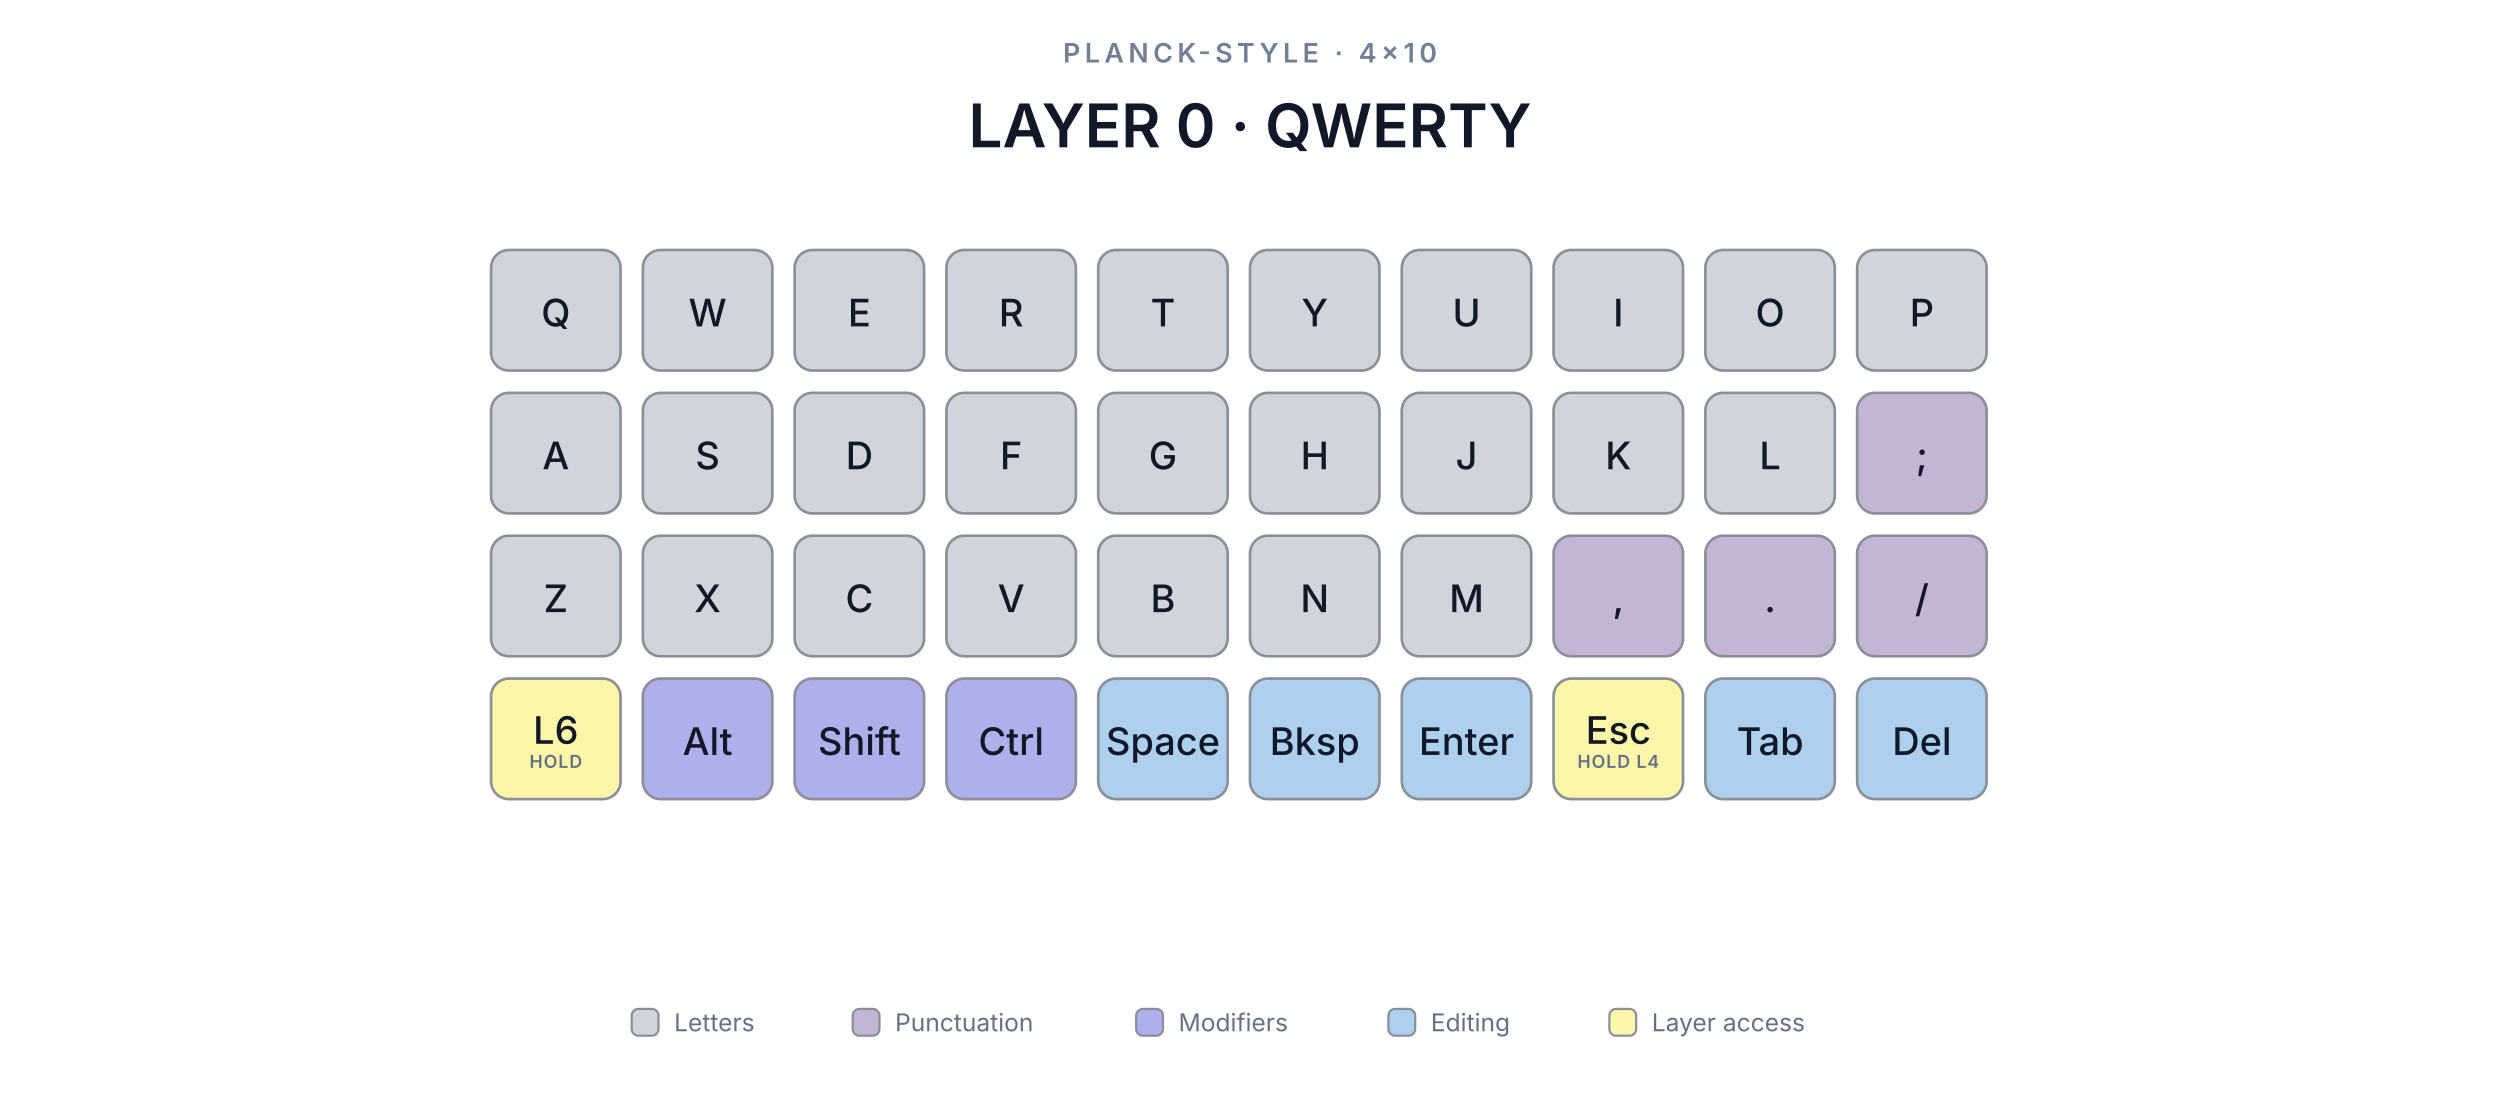
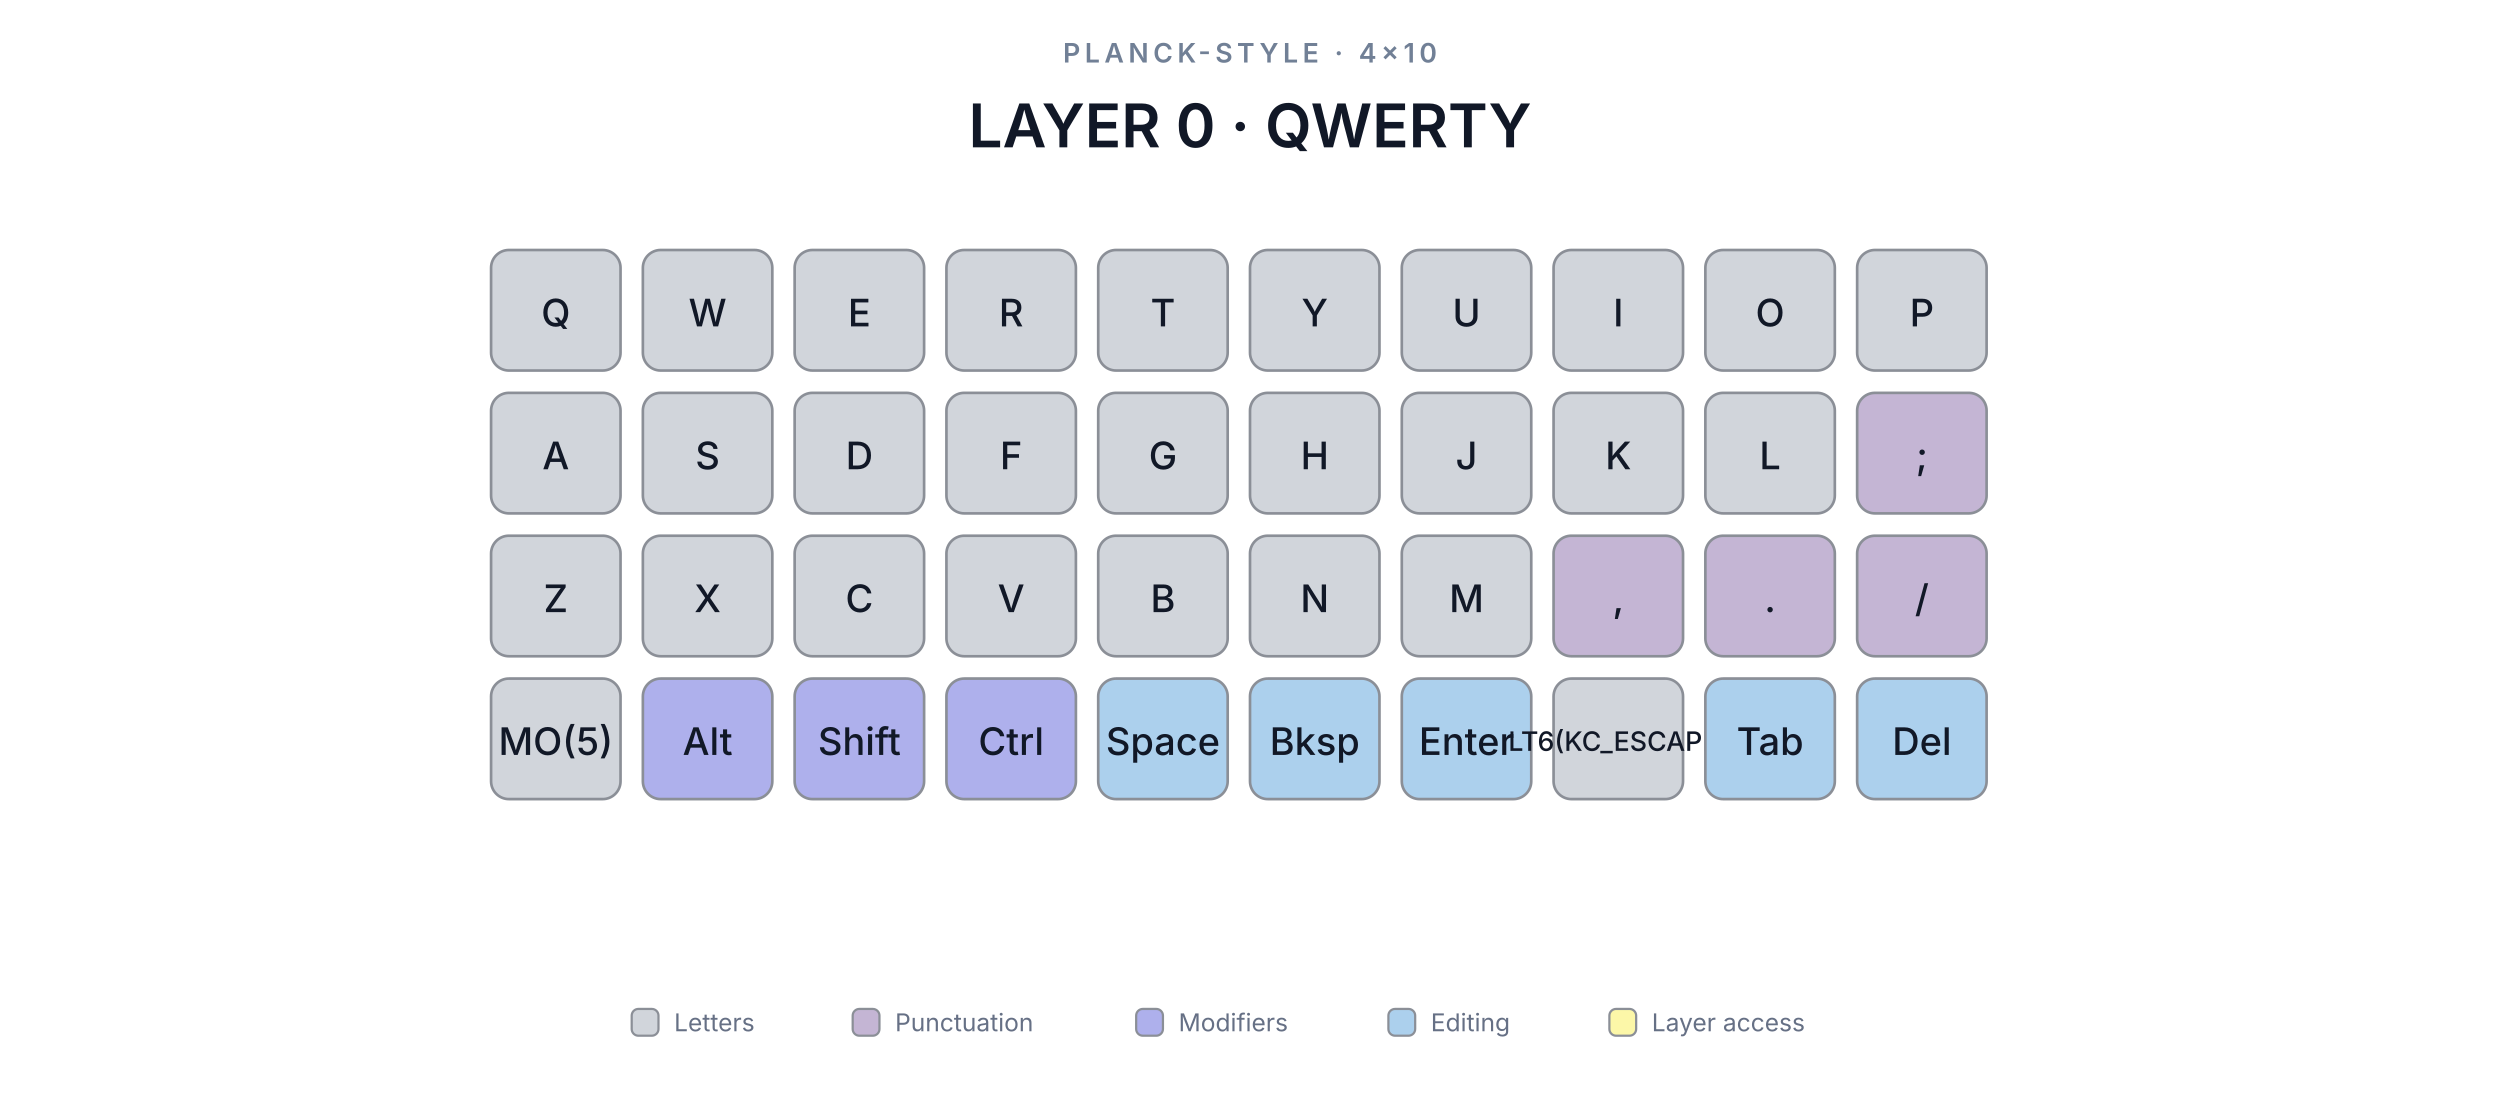
<svg xmlns="http://www.w3.org/2000/svg" viewBox="0 0 1120 500" role="img" aria-labelledby="layer-0-title layer-0-description">
  <style>
    text { font-family: Inter, ui-sans-serif, system-ui, -apple-system, BlinkMacSystemFont, "Segoe UI", sans-serif; fill: #111827; }
    .kicker { font-size: 12px; font-weight: 600; letter-spacing: 2px; text-anchor: middle; fill: #718096; }
    .title { font-size: 27px; font-weight: 600; text-anchor: middle; }
    .key-label { font-weight: 500; text-anchor: middle; dominant-baseline: middle; }
    .key-sub { font-size: 8px; font-weight: 600; letter-spacing: 0.4px; text-anchor: middle; fill: #667085; }
    .legend-label { font-size: 11px; fill: #667085; }
  </style>
  <text x="560" y="28" class="kicker">PLANCK-STYLE · 4×10</text>
  <text x="560" y="66" class="title">LAYER 0 · QWERTY</text>
  <rect x="220" y="112" width="58" height="54" rx="8" fill="#d1d5db" stroke="#8b8f97" stroke-width="1.2" />
  <text x="249.0" y="140.0" class="key-label" font-size="17">Q</text>
  <rect x="288" y="112" width="58" height="54" rx="8" fill="#d1d5db" stroke="#8b8f97" stroke-width="1.2" />
  <text x="317.0" y="140.0" class="key-label" font-size="17">W</text>
  <rect x="356" y="112" width="58" height="54" rx="8" fill="#d1d5db" stroke="#8b8f97" stroke-width="1.2" />
  <text x="385.0" y="140.0" class="key-label" font-size="17">E</text>
  <rect x="424" y="112" width="58" height="54" rx="8" fill="#d1d5db" stroke="#8b8f97" stroke-width="1.2" />
  <text x="453.0" y="140.0" class="key-label" font-size="17">R</text>
  <rect x="492" y="112" width="58" height="54" rx="8" fill="#d1d5db" stroke="#8b8f97" stroke-width="1.2" />
  <text x="521.0" y="140.0" class="key-label" font-size="17">T</text>
  <rect x="560" y="112" width="58" height="54" rx="8" fill="#d1d5db" stroke="#8b8f97" stroke-width="1.2" />
  <text x="589.0" y="140.0" class="key-label" font-size="17">Y</text>
  <rect x="628" y="112" width="58" height="54" rx="8" fill="#d1d5db" stroke="#8b8f97" stroke-width="1.2" />
  <text x="657.0" y="140.0" class="key-label" font-size="17">U</text>
  <rect x="696" y="112" width="58" height="54" rx="8" fill="#d1d5db" stroke="#8b8f97" stroke-width="1.2" />
  <text x="725.0" y="140.0" class="key-label" font-size="17">I</text>
  <rect x="764" y="112" width="58" height="54" rx="8" fill="#d1d5db" stroke="#8b8f97" stroke-width="1.2" />
  <text x="793.0" y="140.0" class="key-label" font-size="17">O</text>
  <rect x="832" y="112" width="58" height="54" rx="8" fill="#d1d5db" stroke="#8b8f97" stroke-width="1.2" />
  <text x="861.0" y="140.0" class="key-label" font-size="17">P</text>
  <rect x="220" y="176" width="58" height="54" rx="8" fill="#d1d5db" stroke="#8b8f97" stroke-width="1.2" />
  <text x="249.0" y="204.0" class="key-label" font-size="17">A</text>
  <rect x="288" y="176" width="58" height="54" rx="8" fill="#d1d5db" stroke="#8b8f97" stroke-width="1.2" />
  <text x="317.0" y="204.0" class="key-label" font-size="17">S</text>
  <rect x="356" y="176" width="58" height="54" rx="8" fill="#d1d5db" stroke="#8b8f97" stroke-width="1.2" />
  <text x="385.0" y="204.0" class="key-label" font-size="17">D</text>
  <rect x="424" y="176" width="58" height="54" rx="8" fill="#d1d5db" stroke="#8b8f97" stroke-width="1.2" />
  <text x="453.0" y="204.0" class="key-label" font-size="17">F</text>
  <rect x="492" y="176" width="58" height="54" rx="8" fill="#d1d5db" stroke="#8b8f97" stroke-width="1.2" />
  <text x="521.0" y="204.0" class="key-label" font-size="17">G</text>
  <rect x="560" y="176" width="58" height="54" rx="8" fill="#d1d5db" stroke="#8b8f97" stroke-width="1.2" />
  <text x="589.0" y="204.0" class="key-label" font-size="17">H</text>
  <rect x="628" y="176" width="58" height="54" rx="8" fill="#d1d5db" stroke="#8b8f97" stroke-width="1.2" />
  <text x="657.0" y="204.0" class="key-label" font-size="17">J</text>
  <rect x="696" y="176" width="58" height="54" rx="8" fill="#d1d5db" stroke="#8b8f97" stroke-width="1.2" />
  <text x="725.0" y="204.0" class="key-label" font-size="17">K</text>
  <rect x="764" y="176" width="58" height="54" rx="8" fill="#d1d5db" stroke="#8b8f97" stroke-width="1.2" />
  <text x="793.0" y="204.0" class="key-label" font-size="17">L</text>
  <rect x="832" y="176" width="58" height="54" rx="8" fill="#c4b5d4" stroke="#8b8f97" stroke-width="1.2" />
  <text x="861.0" y="204.0" class="key-label" font-size="17">;</text>
  <rect x="220" y="240" width="58" height="54" rx="8" fill="#d1d5db" stroke="#8b8f97" stroke-width="1.2" />
  <text x="249.0" y="268.0" class="key-label" font-size="17">Z</text>
  <rect x="288" y="240" width="58" height="54" rx="8" fill="#d1d5db" stroke="#8b8f97" stroke-width="1.2" />
  <text x="317.0" y="268.0" class="key-label" font-size="17">X</text>
  <rect x="356" y="240" width="58" height="54" rx="8" fill="#d1d5db" stroke="#8b8f97" stroke-width="1.2" />
  <text x="385.0" y="268.0" class="key-label" font-size="17">C</text>
  <rect x="424" y="240" width="58" height="54" rx="8" fill="#d1d5db" stroke="#8b8f97" stroke-width="1.2" />
  <text x="453.0" y="268.0" class="key-label" font-size="17">V</text>
  <rect x="492" y="240" width="58" height="54" rx="8" fill="#d1d5db" stroke="#8b8f97" stroke-width="1.2" />
  <text x="521.0" y="268.0" class="key-label" font-size="17">B</text>
  <rect x="560" y="240" width="58" height="54" rx="8" fill="#d1d5db" stroke="#8b8f97" stroke-width="1.2" />
  <text x="589.0" y="268.0" class="key-label" font-size="17">N</text>
  <rect x="628" y="240" width="58" height="54" rx="8" fill="#d1d5db" stroke="#8b8f97" stroke-width="1.2" />
  <text x="657.0" y="268.0" class="key-label" font-size="17">M</text>
  <rect x="696" y="240" width="58" height="54" rx="8" fill="#c4b5d4" stroke="#8b8f97" stroke-width="1.2" />
  <text x="725.0" y="268.0" class="key-label" font-size="17">,</text>
  <rect x="764" y="240" width="58" height="54" rx="8" fill="#c4b5d4" stroke="#8b8f97" stroke-width="1.2" />
  <text x="793.0" y="268.0" class="key-label" font-size="17">.</text>
  <rect x="832" y="240" width="58" height="54" rx="8" fill="#c4b5d4" stroke="#8b8f97" stroke-width="1.2" />
  <text x="861.0" y="268.0" class="key-label" font-size="17">/</text>
-   <rect x="220" y="304" width="58" height="54" rx="8" fill="#fcf7a8" stroke="#8b8f97" stroke-width="1.2" />
-   <text x="249.0" y="327.0" class="key-label" font-size="17">L6</text>
-   <text x="249.0" y="344.0" class="key-sub">HOLD</text>
+   <rect x="220" y="304" width="58" height="54" rx="8" fill="#d1d5db" stroke="#8b8f97" stroke-width="1.2" />
+   <text x="249.0" y="332.0" class="key-label" font-size="17">MO(5)</text>
  <rect x="288" y="304" width="58" height="54" rx="8" fill="#aeb0ec" stroke="#8b8f97" stroke-width="1.2" />
  <text x="317.0" y="332.0" class="key-label" font-size="17">Alt</text>
  <rect x="356" y="304" width="58" height="54" rx="8" fill="#aeb0ec" stroke="#8b8f97" stroke-width="1.2" />
  <text x="385.0" y="332.0" class="key-label" font-size="17">Shift</text>
  <rect x="424" y="304" width="58" height="54" rx="8" fill="#aeb0ec" stroke="#8b8f97" stroke-width="1.2" />
  <text x="453.0" y="332.0" class="key-label" font-size="17">Ctrl</text>
  <rect x="492" y="304" width="58" height="54" rx="8" fill="#acd0ed" stroke="#8b8f97" stroke-width="1.2" />
  <text x="521.0" y="332.0" class="key-label" font-size="17">Space</text>
  <rect x="560" y="304" width="58" height="54" rx="8" fill="#acd0ed" stroke="#8b8f97" stroke-width="1.2" />
  <text x="589.0" y="332.0" class="key-label" font-size="17">Bksp</text>
  <rect x="628" y="304" width="58" height="54" rx="8" fill="#acd0ed" stroke="#8b8f97" stroke-width="1.2" />
  <text x="657.0" y="332.0" class="key-label" font-size="17">Enter</text>
-   <rect x="696" y="304" width="58" height="54" rx="8" fill="#fcf7a8" stroke="#8b8f97" stroke-width="1.2" />
-   <text x="725.0" y="327.0" class="key-label" font-size="17">Esc</text>
-   <text x="725.0" y="344.0" class="key-sub">HOLD L4</text>
+   <rect x="696" y="304" width="58" height="54" rx="8" fill="#d1d5db" stroke="#8b8f97" stroke-width="1.2" />
+   <text x="725.0" y="332.0" class="key-label" font-size="12">LT6(KC_ESCAPE)</text>
  <rect x="764" y="304" width="58" height="54" rx="8" fill="#acd0ed" stroke="#8b8f97" stroke-width="1.2" />
  <text x="793.0" y="332.0" class="key-label" font-size="17">Tab</text>
  <rect x="832" y="304" width="58" height="54" rx="8" fill="#acd0ed" stroke="#8b8f97" stroke-width="1.2" />
  <text x="861.0" y="332.0" class="key-label" font-size="17">Del</text>
  <rect x="283.0" y="452" width="12" height="12" rx="3" fill="#d1d5db" stroke="#8b8f97" stroke-width="1" />
  <text x="302.0" y="462" class="legend-label">Letters</text>
  <rect x="382.0" y="452" width="12" height="12" rx="3" fill="#c4b5d4" stroke="#8b8f97" stroke-width="1" />
  <text x="401.0" y="462" class="legend-label">Punctuation</text>
  <rect x="509.0" y="452" width="12" height="12" rx="3" fill="#aeb0ec" stroke="#8b8f97" stroke-width="1" />
  <text x="528.0" y="462" class="legend-label">Modifiers</text>
  <rect x="622.0" y="452" width="12" height="12" rx="3" fill="#acd0ed" stroke="#8b8f97" stroke-width="1" />
  <text x="641.0" y="462" class="legend-label">Editing</text>
  <rect x="721.0" y="452" width="12" height="12" rx="3" fill="#fcf7a8" stroke="#8b8f97" stroke-width="1" />
  <text x="740.0" y="462" class="legend-label">Layer access</text>
</svg>
